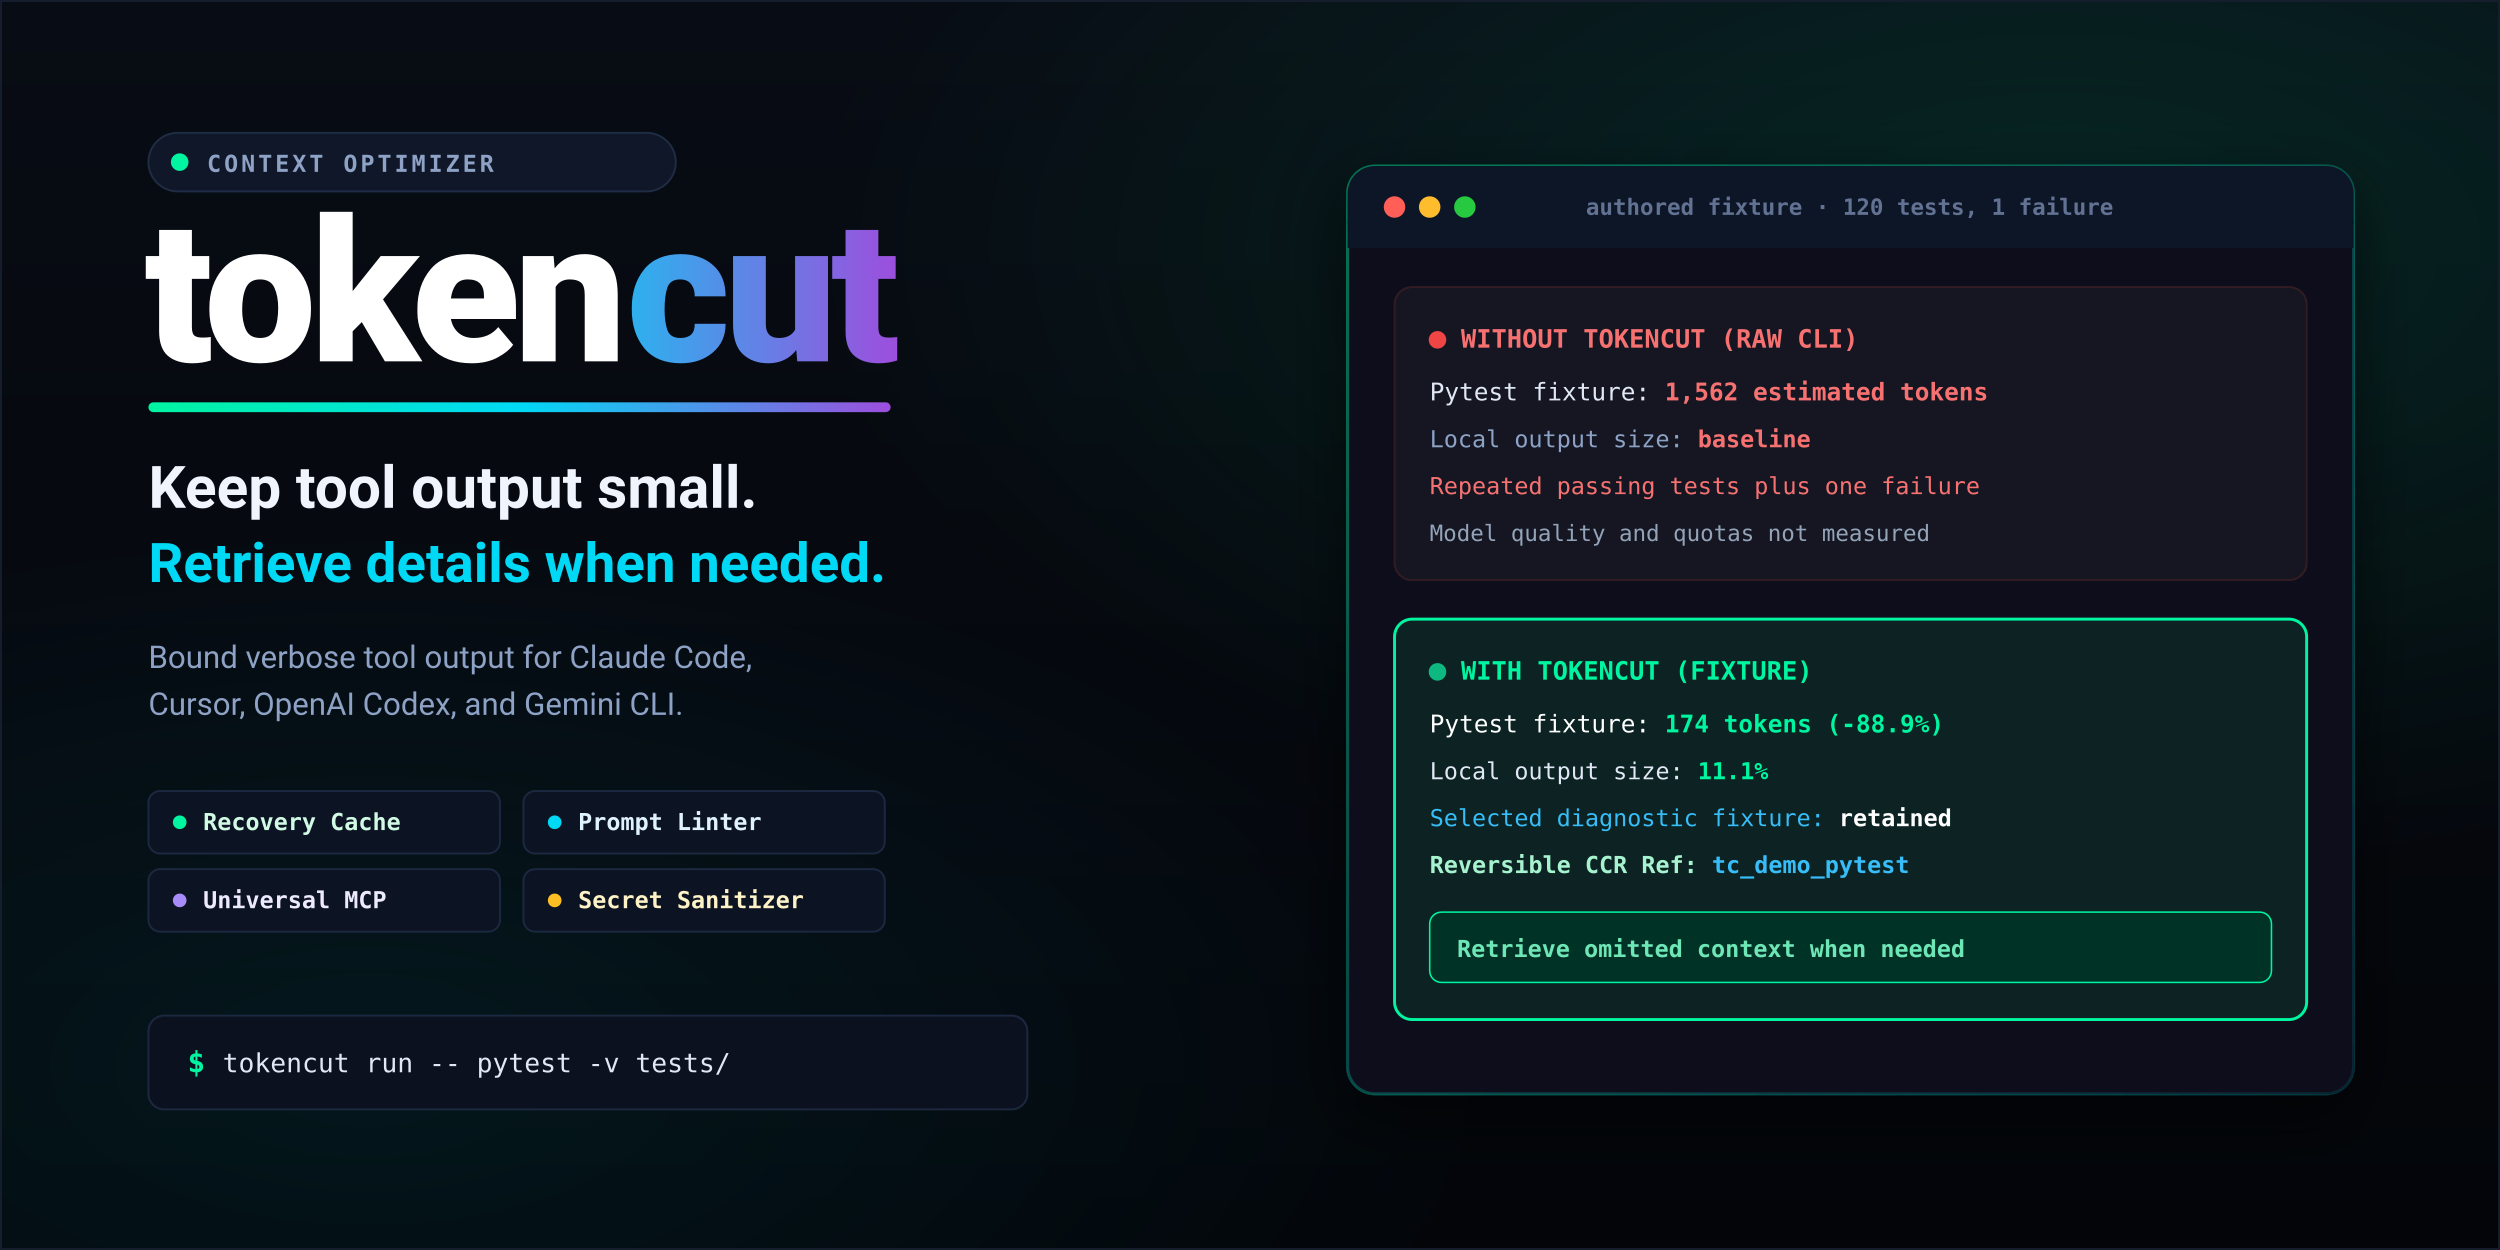
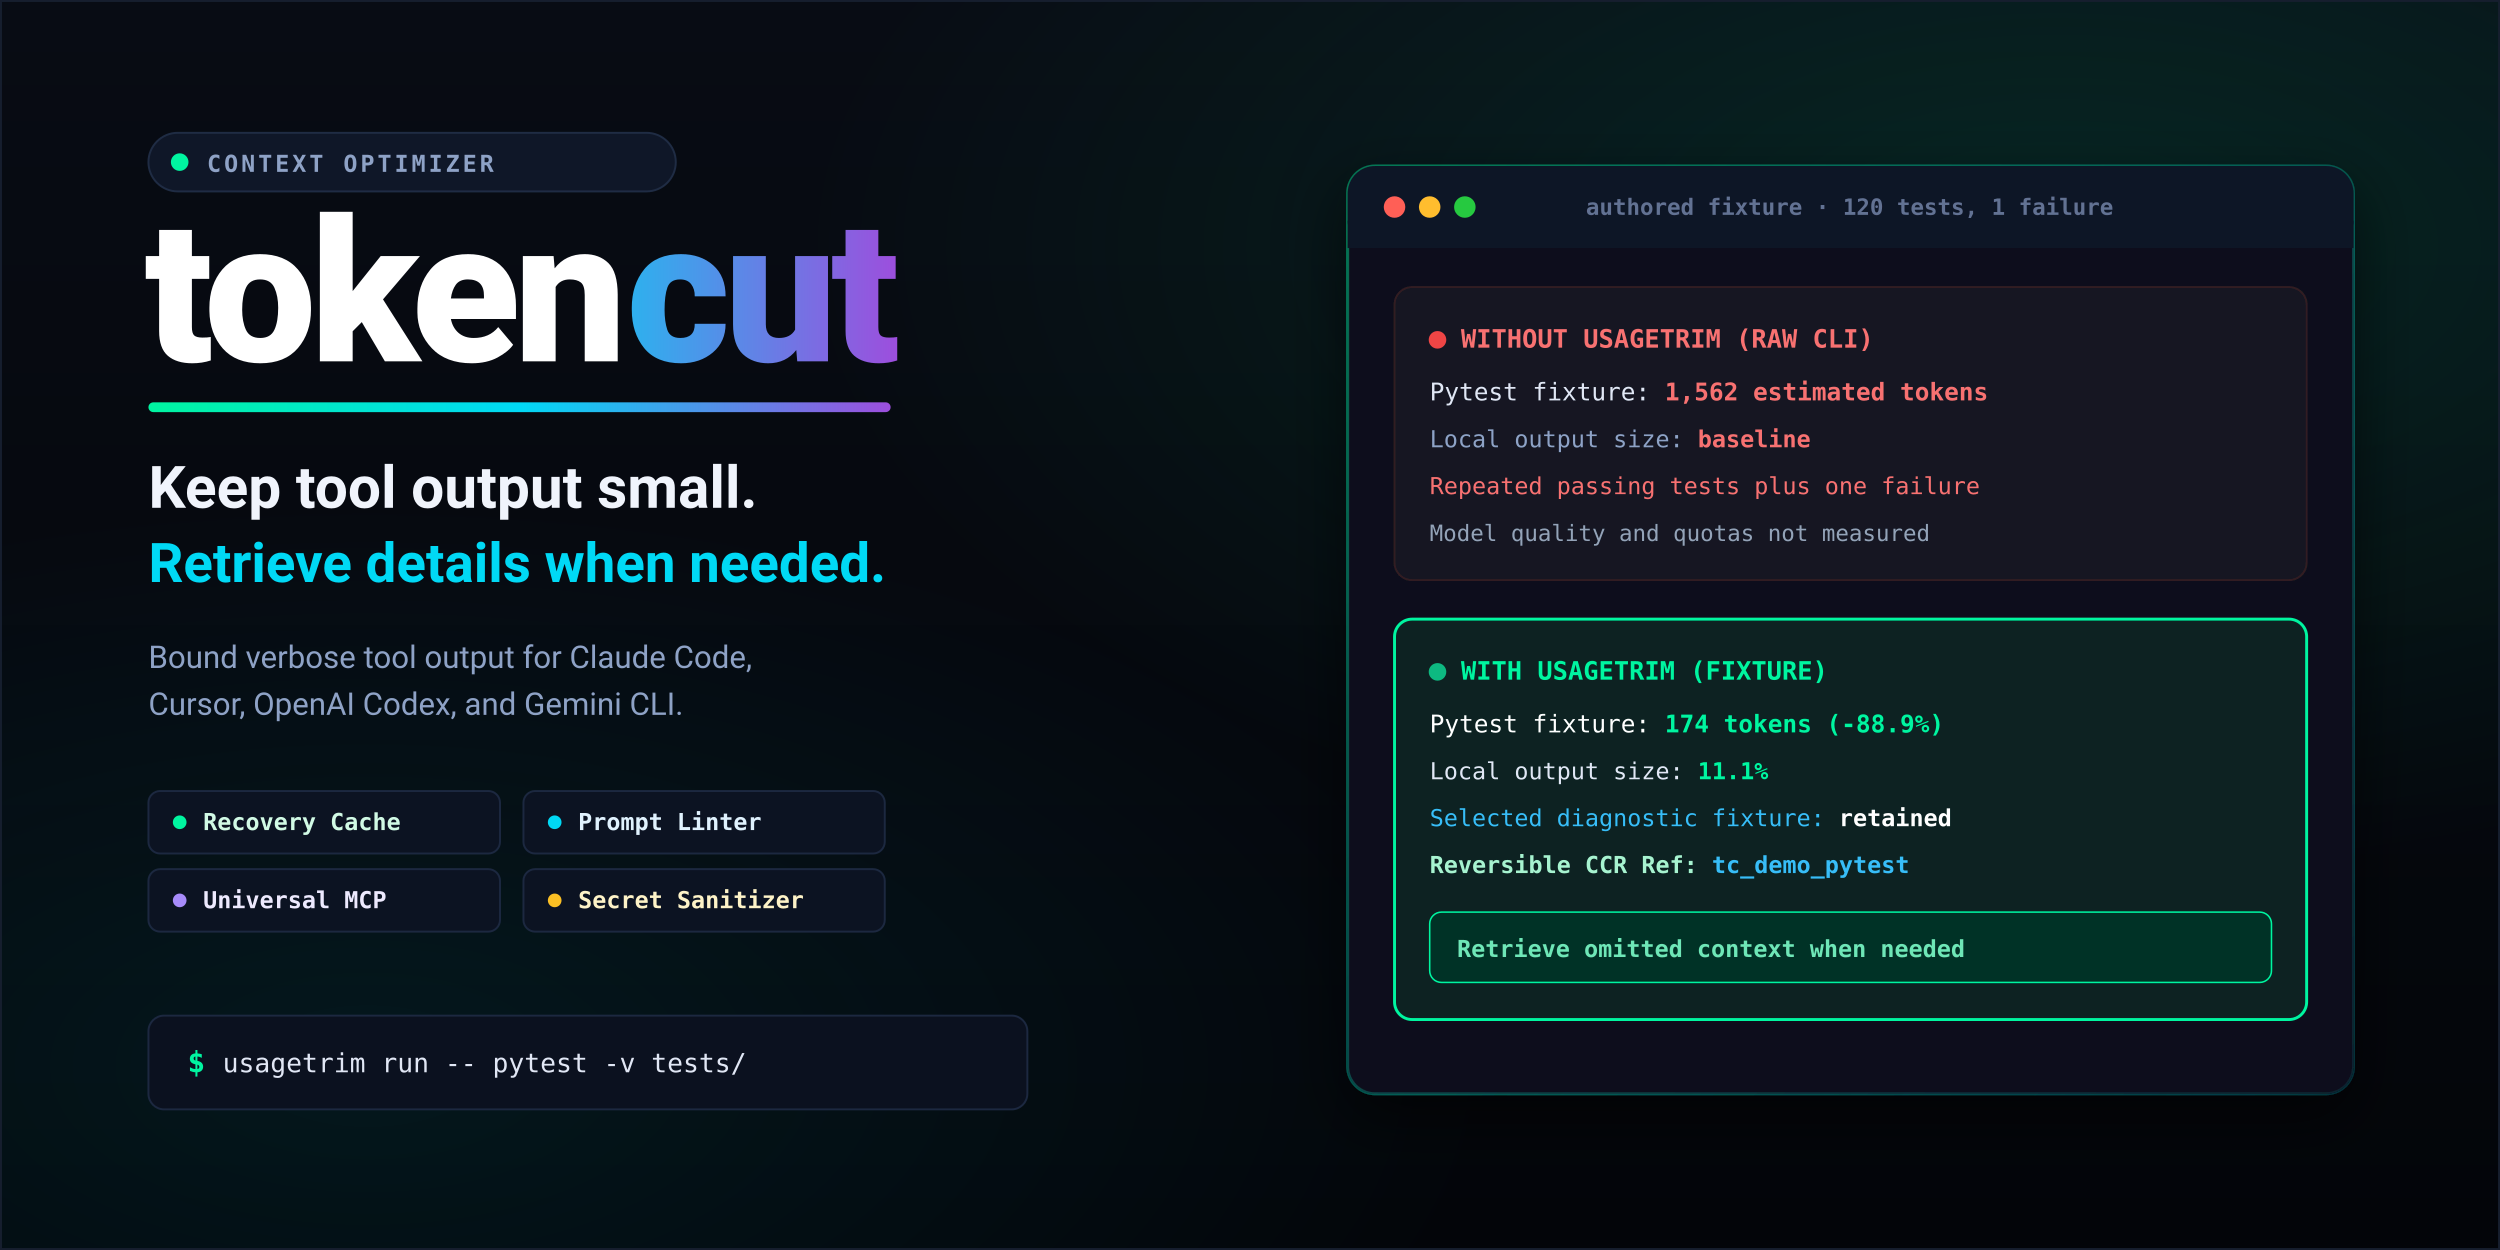
- <svg xmlns="http://www.w3.org/2000/svg" viewBox="0 0 1280 640" width="1280" height="640" role="img" aria-label="tokencut — Token optimization engine and MCP server for AI coding assistants">
+ <svg xmlns="http://www.w3.org/2000/svg" viewBox="0 0 1280 640" width="1280" height="640" role="img" aria-label="usagetrim — Token optimization engine and MCP server for AI coding assistants">
  <defs>
    <linearGradient id="bg" x1="0" y1="0" x2="0" y2="1">
      <stop offset="0%" stop-color="#080c14" />
      <stop offset="100%" stop-color="#030509" />
    </linearGradient>
    <linearGradient id="brand" x1="0" y1="0" x2="1" y2="0">
      <stop offset="0%" stop-color="#00f5a0" />
      <stop offset="50%" stop-color="#00d9f5" />
      <stop offset="100%" stop-color="#9d4edd" />
    </linearGradient>
    <linearGradient id="card-border" x1="0" y1="0" x2="1" y2="1">
      <stop offset="0%" stop-color="#00f5a0" stop-opacity="0.4" />
      <stop offset="100%" stop-color="#00d9f5" stop-opacity="0.1" />
    </linearGradient>
    <radialGradient id="glow" cx="82%" cy="20%" r="50%">
      <stop offset="0%" stop-color="#00f5a0" stop-opacity="0.12" />
      <stop offset="100%" stop-color="#00f5a0" stop-opacity="0" />
    </radialGradient>
    <radialGradient id="glow2" cx="15%" cy="85%" r="45%">
      <stop offset="0%" stop-color="#00d9f5" stop-opacity="0.08" />
      <stop offset="100%" stop-color="#00d9f5" stop-opacity="0" />
    </radialGradient>
    <filter id="shadow" x="-10%" y="-10%" width="120%" height="120%">
      <feDropShadow dx="0" dy="12" stdDeviation="16" flood-color="#000000" flood-opacity="0.6" />
    </filter>
    <style>
      .mono { font-family: ui-monospace, SFMono-Regular, Menlo, Monaco, Consolas, monospace; }
      .sans { font-family: -apple-system, BlinkMacSystemFont, "Segoe UI", Roboto, Helvetica, Arial, sans-serif; }
    </style>
  </defs>
  <rect width="1280" height="640" fill="url(#bg)" />
  <rect width="1280" height="640" fill="url(#glow)" />
  <rect width="1280" height="640" fill="url(#glow2)" />
  <rect x="0" y="0" width="1280" height="640" fill="none" stroke="#161e2e" stroke-width="2" />
  <g transform="translate(76, 68)">
    <rect width="270" height="30" rx="15" fill="#0f1728" stroke="#1f2c44" stroke-width="1" />
    <circle cx="16" cy="15" r="4.5" fill="#00f5a0" />
    <text x="30" y="20" fill="#8ea2c6" font-size="12" font-weight="600" class="mono" letter-spacing="1.5">CONTEXT OPTIMIZER</text>
  </g>
  <text x="74" y="185" font-size="102" font-weight="900" letter-spacing="-3" fill="#ffffff" class="sans">token<tspan fill="url(#brand)">cut</tspan>
  </text>
  <rect x="76" y="206" width="380" height="5" rx="2.5" fill="url(#brand)" />
  <text x="76" y="260" font-size="30" font-weight="700" fill="#f0f4fc" class="sans">Keep tool output small.</text>
  <text x="76" y="298" font-size="28" font-weight="600" fill="#00d9f5" class="sans">Retrieve details when needed.</text>
  <text x="76" y="342" font-size="16" fill="#8ea2c6" class="sans">Bound verbose tool output for Claude Code,</text>
  <text x="76" y="366" font-size="16" fill="#8ea2c6" class="sans">Cursor, OpenAI Codex, and Gemini CLI.</text>
  <g transform="translate(76, 405)">
    <rect width="180" height="32" rx="6" fill="#0c1322" stroke="#1c2840" stroke-width="1" />
    <circle cx="16" cy="16" r="3.5" fill="#00f5a0" />
    <text x="28" y="20" fill="#d1fae5" font-size="12" font-weight="600" class="mono">Recovery Cache</text>
    <rect x="192" width="185" height="32" rx="6" fill="#0c1322" stroke="#1c2840" stroke-width="1" />
    <circle cx="208" cy="16" r="3.5" fill="#00d9f5" />
    <text x="220" y="20" fill="#e0f2fe" font-size="12" font-weight="600" class="mono">Prompt Linter</text>
    <rect y="40" width="180" height="32" rx="6" fill="#0c1322" stroke="#1c2840" stroke-width="1" />
    <circle cx="16" cy="56" r="3.5" fill="#a78bfa" />
    <text x="28" y="60" fill="#ede9fe" font-size="12" font-weight="600" class="mono">Universal MCP</text>
    <rect x="192" y="40" width="185" height="32" rx="6" fill="#0c1322" stroke="#1c2840" stroke-width="1" />
    <circle cx="208" cy="56" r="3.5" fill="#fbbf24" />
    <text x="220" y="60" fill="#fef3c7" font-size="12" font-weight="600" class="mono">Secret Sanitizer</text>
  </g>
  <g transform="translate(76, 520)">
    <rect width="450" height="48" rx="8" fill="#0b111f" stroke="#1c2840" stroke-width="1" />
    <text x="20" y="29" fill="#00f5a0" font-size="15" font-weight="600" class="mono">$</text>
-     <text x="38" y="29" fill="#e1e7f5" font-size="13.5" class="mono">tokencut run -- pytest -v tests/</text>
+     <text x="38" y="29" fill="#e1e7f5" font-size="13.5" class="mono">usagetrim run -- pytest -v tests/</text>
  </g>
  <g transform="translate(690, 85)" filter="url(#shadow)">
    <rect width="515" height="475" rx="14" fill="#0b101c" stroke="url(#card-border)" stroke-width="1.5" />
    <rect width="515" height="42" rx="14" fill="#101728" />
    <rect y="28" width="515" height="14" fill="#101728" />
    <circle cx="24" cy="21" r="5.5" fill="#ff5f56" />
    <circle cx="42" cy="21" r="5.5" fill="#ffbd2e" />
    <circle cx="60" cy="21" r="5.5" fill="#27c93f" />
    <text x="257" y="25" text-anchor="middle" fill="#627293" font-size="11.5" font-weight="600" class="mono">authored fixture · 120 tests, 1 failure</text>
    <g transform="translate(24, 62)">
      <rect width="467" height="150" rx="9" fill="#141824" stroke="#331c22" stroke-width="1" />
      <circle cx="22" cy="27" r="4.5" fill="#ef4444" />
-       <text x="34" y="31" fill="#f87171" font-size="13" font-weight="700" class="mono">WITHOUT TOKENCUT (RAW CLI)</text>
+       <text x="34" y="31" fill="#f87171" font-size="13" font-weight="700" class="mono">WITHOUT USAGETRIM (RAW CLI)</text>
      <text x="18" y="58" fill="#e1e7f5" font-size="12.5" class="mono">Pytest fixture: <tspan fill="#f87171" font-weight="bold">1,562 estimated tokens</tspan>
      </text>
      <text x="18" y="82" fill="#8ea2c6" font-size="12" class="mono">Local output size: <tspan fill="#f87171" font-weight="bold">baseline</tspan>
      </text>
      <text x="18" y="106" fill="#f87171" font-size="12" class="mono">Repeated passing tests plus one failure</text>
      <text x="18" y="130" fill="#94a3b8" font-size="11.5" class="mono">Model quality and quotas not measured</text>
    </g>
    <g transform="translate(24, 232)">
      <rect width="467" height="205" rx="9" fill="#082220" stroke="#00f5a0" stroke-width="1.5" />
      <circle cx="22" cy="27" r="4.5" fill="#10b981" />
-       <text x="34" y="31" fill="#00f5a0" font-size="13" font-weight="700" class="mono">WITH TOKENCUT (FIXTURE)</text>
+       <text x="34" y="31" fill="#00f5a0" font-size="13" font-weight="700" class="mono">WITH USAGETRIM (FIXTURE)</text>
      <text x="18" y="58" fill="#ffffff" font-size="12.5" class="mono">Pytest fixture: <tspan fill="#00f5a0" font-weight="bold">174 tokens (-88.9%)</tspan>
      </text>
      <text x="18" y="82" fill="#e1e7f5" font-size="12" class="mono">Local output size: <tspan fill="#00f5a0" font-weight="bold">11.1%</tspan>
      </text>
      <text x="18" y="106" fill="#38bdf8" font-size="12" class="mono">Selected diagnostic fixture: <tspan fill="#ffffff" font-weight="bold">retained</tspan>
      </text>
      <text x="18" y="130" fill="#a7f3d0" font-size="12" font-weight="bold" class="mono">Reversible CCR Ref: <tspan fill="#38bdf8">tc_demo_pytest</tspan>
      </text>
      <rect x="18" y="150" width="431" height="36" rx="6" fill="#053328" stroke="#00f5a0" stroke-width="0.8" />
      <text x="32" y="173" fill="#6ee7b7" font-size="12" font-weight="bold" class="mono">Retrieve omitted context when needed</text>
    </g>
  </g>
</svg>
